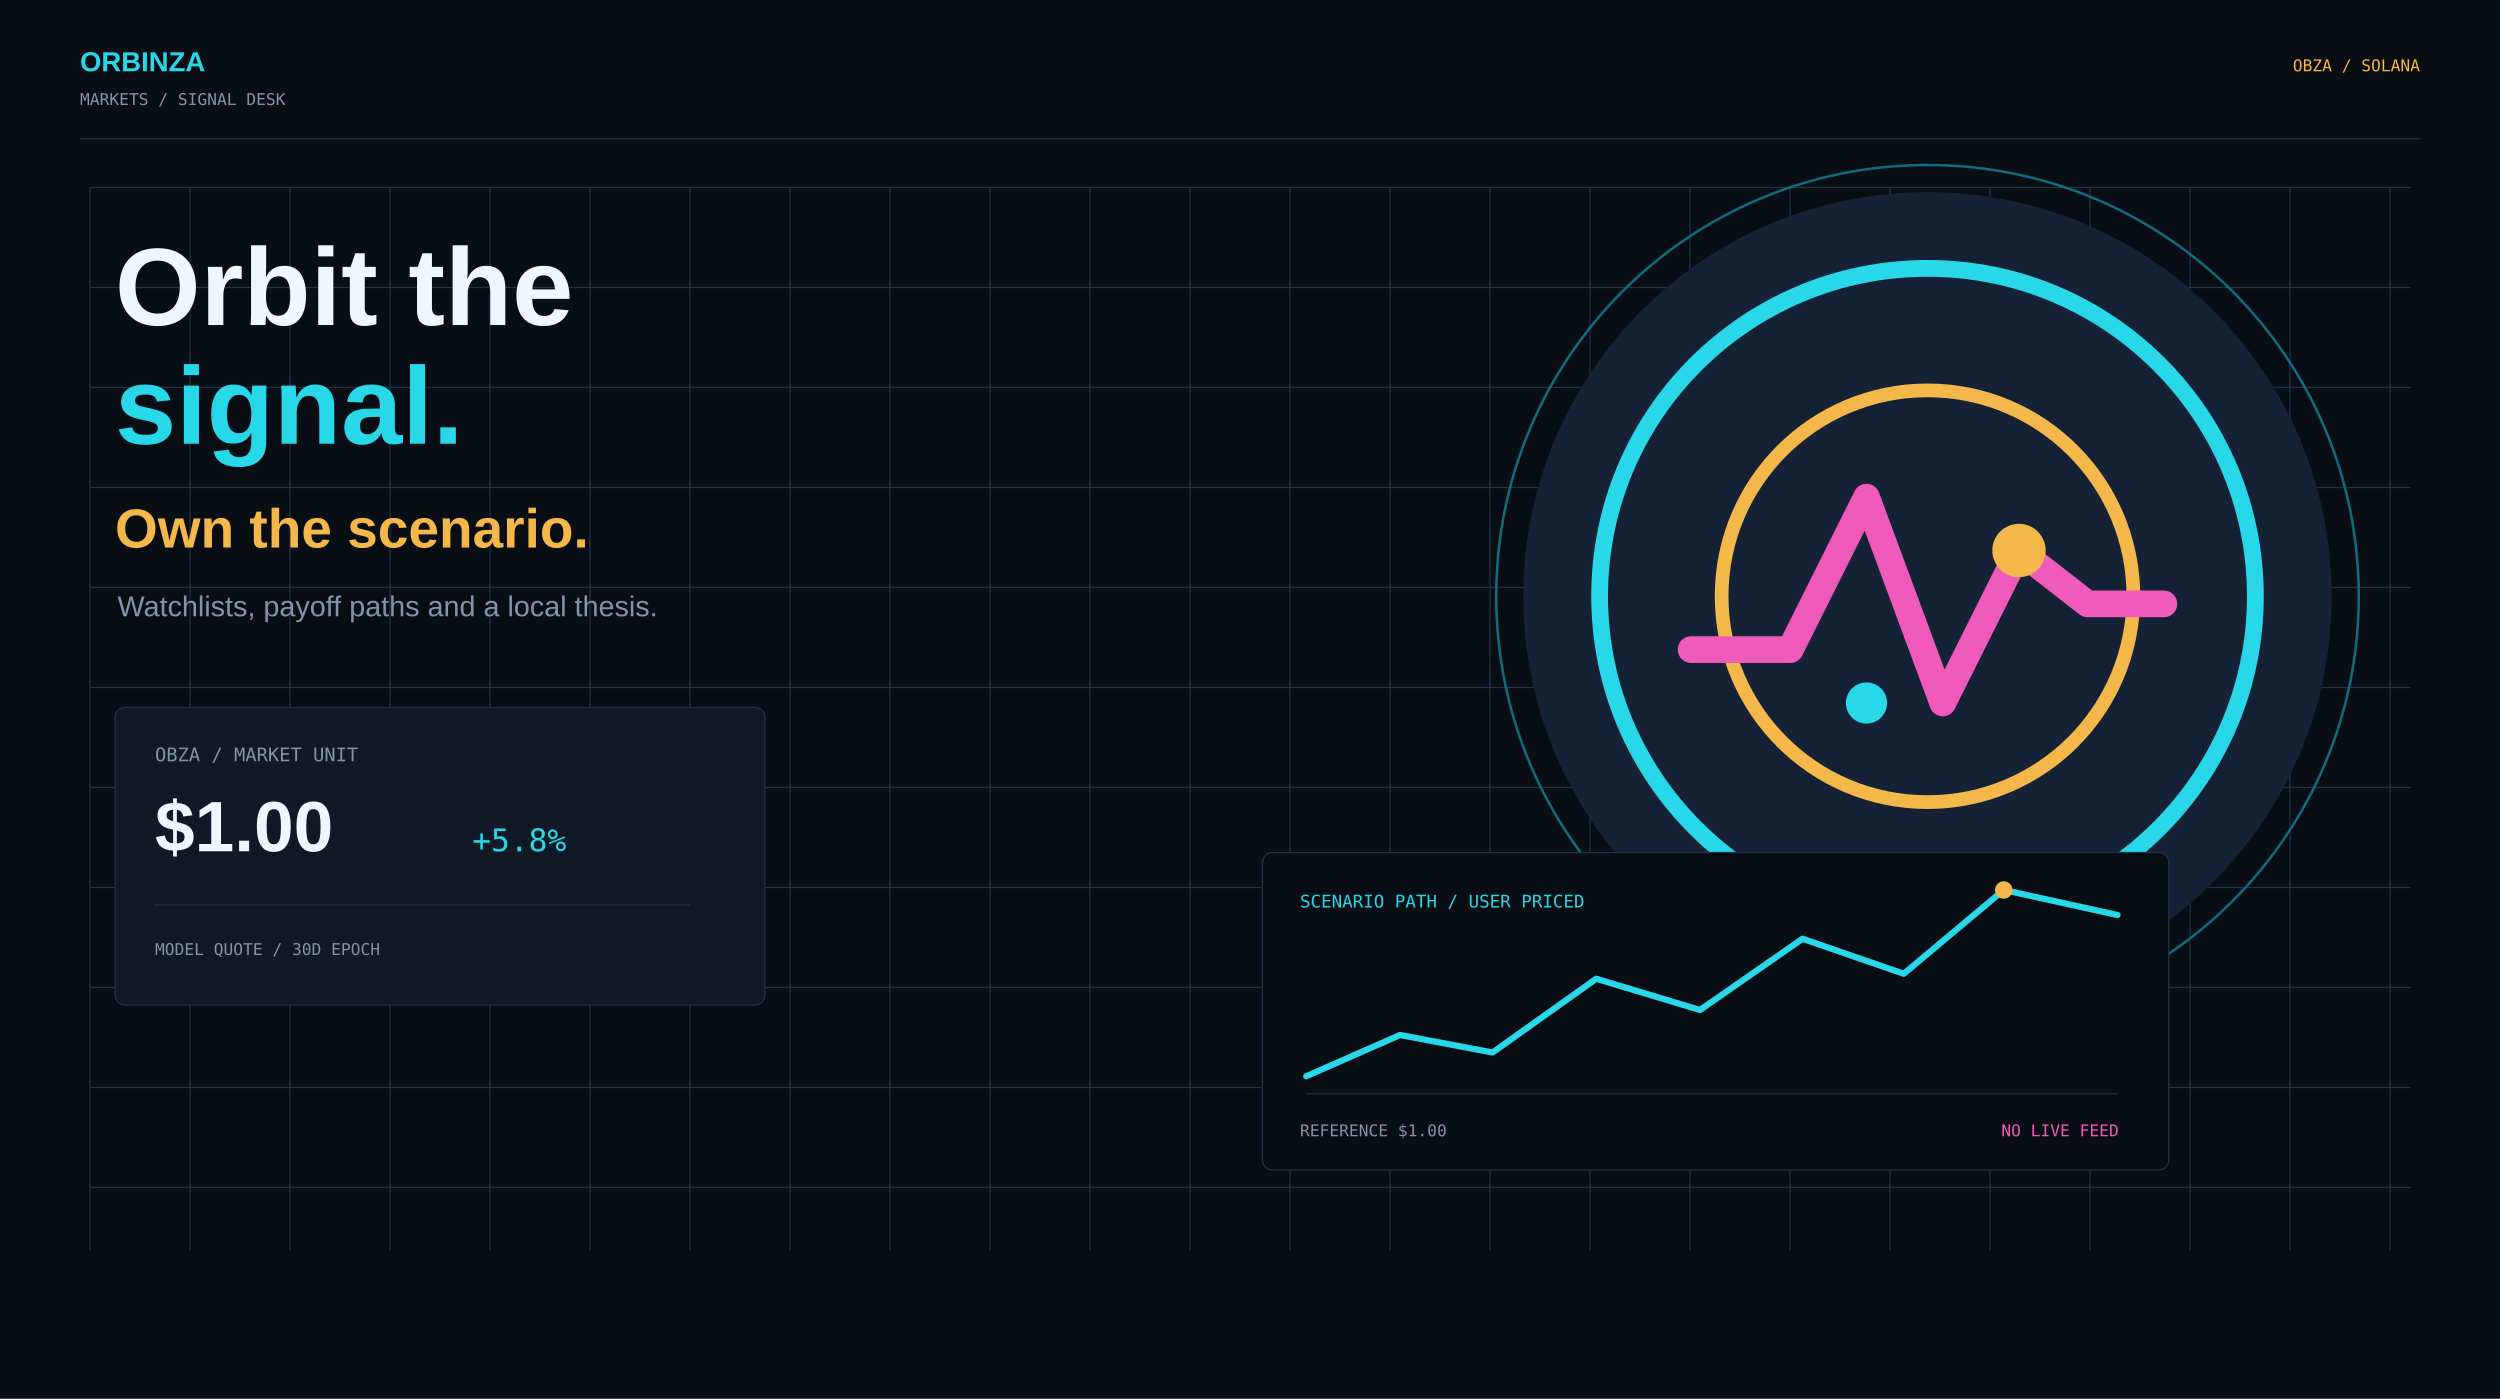
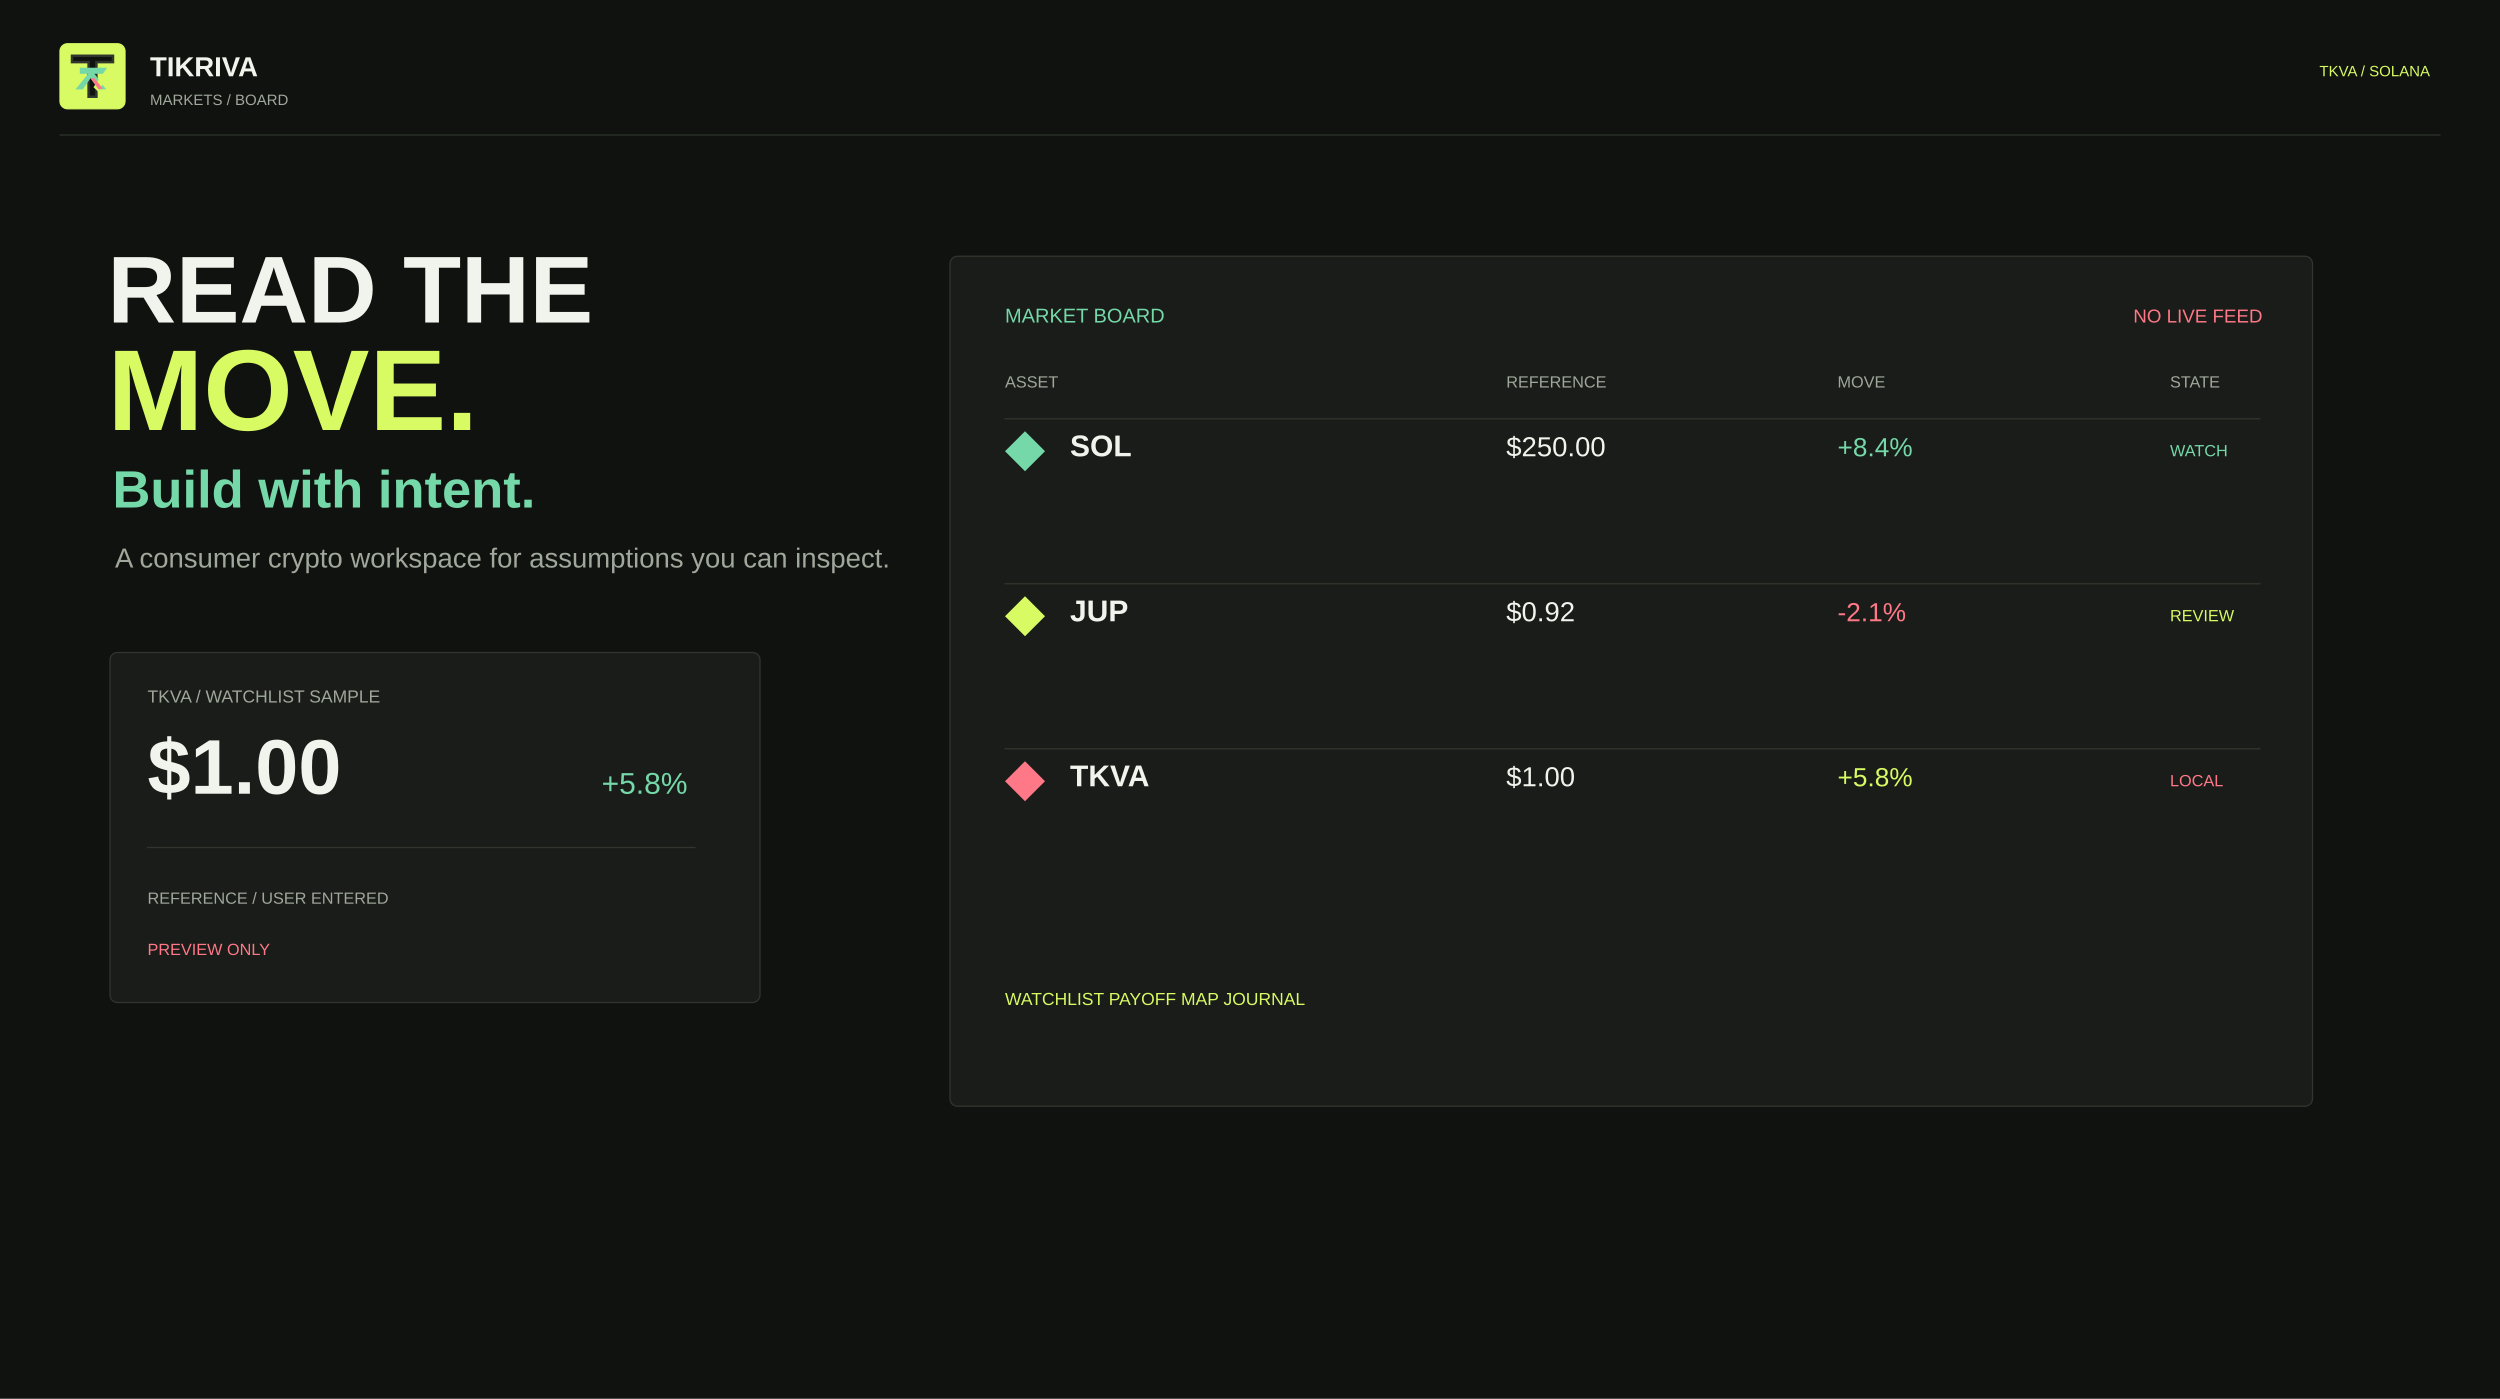
<svg xmlns="http://www.w3.org/2000/svg" width="2000" height="1119" viewBox="0 0 2000 1119" role="img" aria-labelledby="title desc">
-   <rect width="2000" height="1119" fill="#090d14" />
-   <polyline points="72.00,150.00 72.00,1000.00" fill="none" stroke="#203247" stroke-width="1" stroke-linejoin="round" stroke-linecap="round" />
-   <polyline points="152.00,150.00 152.00,1000.00" fill="none" stroke="#203247" stroke-width="1" stroke-linejoin="round" stroke-linecap="round" />
-   <polyline points="232.00,150.00 232.00,1000.00" fill="none" stroke="#203247" stroke-width="1" stroke-linejoin="round" stroke-linecap="round" />
-   <polyline points="312.00,150.00 312.00,1000.00" fill="none" stroke="#203247" stroke-width="1" stroke-linejoin="round" stroke-linecap="round" />
-   <polyline points="392.00,150.00 392.00,1000.00" fill="none" stroke="#203247" stroke-width="1" stroke-linejoin="round" stroke-linecap="round" />
-   <polyline points="472.00,150.00 472.00,1000.00" fill="none" stroke="#203247" stroke-width="1" stroke-linejoin="round" stroke-linecap="round" />
-   <polyline points="552.00,150.00 552.00,1000.00" fill="none" stroke="#203247" stroke-width="1" stroke-linejoin="round" stroke-linecap="round" />
-   <polyline points="632.00,150.00 632.00,1000.00" fill="none" stroke="#203247" stroke-width="1" stroke-linejoin="round" stroke-linecap="round" />
-   <polyline points="712.00,150.00 712.00,1000.00" fill="none" stroke="#203247" stroke-width="1" stroke-linejoin="round" stroke-linecap="round" />
-   <polyline points="792.00,150.00 792.00,1000.00" fill="none" stroke="#203247" stroke-width="1" stroke-linejoin="round" stroke-linecap="round" />
-   <polyline points="872.00,150.00 872.00,1000.00" fill="none" stroke="#203247" stroke-width="1" stroke-linejoin="round" stroke-linecap="round" />
-   <polyline points="952.00,150.00 952.00,1000.00" fill="none" stroke="#203247" stroke-width="1" stroke-linejoin="round" stroke-linecap="round" />
-   <polyline points="1032.00,150.00 1032.00,1000.00" fill="none" stroke="#203247" stroke-width="1" stroke-linejoin="round" stroke-linecap="round" />
-   <polyline points="1112.00,150.00 1112.00,1000.00" fill="none" stroke="#203247" stroke-width="1" stroke-linejoin="round" stroke-linecap="round" />
-   <polyline points="1192.00,150.00 1192.00,1000.00" fill="none" stroke="#203247" stroke-width="1" stroke-linejoin="round" stroke-linecap="round" />
-   <polyline points="1272.00,150.00 1272.00,1000.00" fill="none" stroke="#203247" stroke-width="1" stroke-linejoin="round" stroke-linecap="round" />
-   <polyline points="1352.00,150.00 1352.00,1000.00" fill="none" stroke="#203247" stroke-width="1" stroke-linejoin="round" stroke-linecap="round" />
-   <polyline points="1432.00,150.00 1432.00,1000.00" fill="none" stroke="#203247" stroke-width="1" stroke-linejoin="round" stroke-linecap="round" />
-   <polyline points="1512.00,150.00 1512.00,1000.00" fill="none" stroke="#203247" stroke-width="1" stroke-linejoin="round" stroke-linecap="round" />
-   <polyline points="1592.00,150.00 1592.00,1000.00" fill="none" stroke="#203247" stroke-width="1" stroke-linejoin="round" stroke-linecap="round" />
-   <polyline points="1672.00,150.00 1672.00,1000.00" fill="none" stroke="#203247" stroke-width="1" stroke-linejoin="round" stroke-linecap="round" />
-   <polyline points="1752.00,150.00 1752.00,1000.00" fill="none" stroke="#203247" stroke-width="1" stroke-linejoin="round" stroke-linecap="round" />
-   <polyline points="1832.00,150.00 1832.00,1000.00" fill="none" stroke="#203247" stroke-width="1" stroke-linejoin="round" stroke-linecap="round" />
-   <polyline points="1912.00,150.00 1912.00,1000.00" fill="none" stroke="#203247" stroke-width="1" stroke-linejoin="round" stroke-linecap="round" />
-   <polyline points="72.00,150.00 1928.00,150.00" fill="none" stroke="#203247" stroke-width="1" stroke-linejoin="round" stroke-linecap="round" />
-   <polyline points="72.00,230.00 1928.00,230.00" fill="none" stroke="#203247" stroke-width="1" stroke-linejoin="round" stroke-linecap="round" />
-   <polyline points="72.00,310.00 1928.00,310.00" fill="none" stroke="#203247" stroke-width="1" stroke-linejoin="round" stroke-linecap="round" />
-   <polyline points="72.00,390.00 1928.00,390.00" fill="none" stroke="#203247" stroke-width="1" stroke-linejoin="round" stroke-linecap="round" />
-   <polyline points="72.00,470.00 1928.00,470.00" fill="none" stroke="#203247" stroke-width="1" stroke-linejoin="round" stroke-linecap="round" />
-   <polyline points="72.00,550.00 1928.00,550.00" fill="none" stroke="#203247" stroke-width="1" stroke-linejoin="round" stroke-linecap="round" />
-   <polyline points="72.00,630.00 1928.00,630.00" fill="none" stroke="#203247" stroke-width="1" stroke-linejoin="round" stroke-linecap="round" />
-   <polyline points="72.00,710.00 1928.00,710.00" fill="none" stroke="#203247" stroke-width="1" stroke-linejoin="round" stroke-linecap="round" />
-   <polyline points="72.00,790.00 1928.00,790.00" fill="none" stroke="#203247" stroke-width="1" stroke-linejoin="round" stroke-linecap="round" />
-   <polyline points="72.00,870.00 1928.00,870.00" fill="none" stroke="#203247" stroke-width="1" stroke-linejoin="round" stroke-linecap="round" />
-   <polyline points="72.00,950.00 1928.00,950.00" fill="none" stroke="#203247" stroke-width="1" stroke-linejoin="round" stroke-linecap="round" />
-   <text x="64" y="57" fill="#28d7e8" font-family="Arial, Helvetica, sans-serif" font-size="22" font-weight="700" text-anchor="start">ORBINZA</text>
-   <text x="64" y="84" fill="#8294ab" font-family="Consolas, monospace" font-size="13" font-weight="400" text-anchor="start">MARKETS / SIGNAL DESK</text>
-   <text x="1936" y="57" fill="#f4b84a" font-family="Consolas, monospace" font-size="13" font-weight="400" text-anchor="end">OBZA / SOLANA</text>
-   <polyline points="64.00,111.00 1936.00,111.00" fill="none" stroke="#203247" stroke-width="1" stroke-linejoin="round" stroke-linecap="round" />
-   <text x="92" y="260" fill="#eef6ff" font-family="Arial, Helvetica, sans-serif" font-size="88" font-weight="700" text-anchor="start">Orbit the</text>
-   <text x="92" y="355" fill="#28d7e8" font-family="Arial, Helvetica, sans-serif" font-size="88" font-weight="700" text-anchor="start">signal.</text>
-   <text x="92" y="438" fill="#f4b84a" font-family="Arial, Helvetica, sans-serif" font-size="44" font-weight="700" text-anchor="start">Own the scenario.</text>
-   <text x="94" y="493" fill="#8294ab" font-family="Arial, Helvetica, sans-serif" font-size="23" font-weight="400" text-anchor="start">Watchlists, payoff paths and a local thesis.</text>
-   <rect x="92" y="566" width="520" height="238" rx="8" fill="#101925" stroke="#203247" stroke-width="1" />
-   <text x="124" y="609" fill="#8294ab" font-family="Consolas, monospace" font-size="15" font-weight="400" text-anchor="start">OBZA / MARKET UNIT</text>
-   <text x="124" y="681" fill="#eef6ff" font-family="Arial, Helvetica, sans-serif" font-size="57" font-weight="700" text-anchor="start">$1.00</text>
-   <text x="453" y="681" fill="#28d7e8" font-family="Consolas, monospace" font-size="25" font-weight="400" text-anchor="end">+5.8%</text>
-   <polyline points="124.00,724.00 552.00,724.00" fill="none" stroke="#203247" stroke-width="1" stroke-linejoin="round" stroke-linecap="round" />
-   <text x="124" y="764" fill="#8294ab" font-family="Consolas, monospace" font-size="13" font-weight="400" text-anchor="start">MODEL QUOTE / 30D EPOCH</text>
-   <circle cx="1542" cy="477" r="323.3" fill="#152235" stroke="none" stroke-width="1" />
-   <circle cx="1542" cy="477" r="262.3" fill="none" stroke="#28d7e8" stroke-width="13.42" />
-   <circle cx="1542" cy="477" r="164.7" fill="none" stroke="#f4b84a" stroke-width="10.98" />
-   <polyline points="1352.90,519.70 1432.20,519.70 1493.20,397.70 1554.20,562.40 1615.20,440.40 1670.10,483.10 1731.10,483.10" fill="none" stroke="#f05bbb" stroke-width="21.35" stroke-linejoin="round" stroke-linecap="round" />
-   <circle cx="1615.2" cy="440.4" r="21.35" fill="#f4b84a" stroke="none" stroke-width="1" />
-   <circle cx="1493.2" cy="562.4" r="16.47" fill="#28d7e8" stroke="none" stroke-width="1" />
-   <circle cx="1542" cy="477" r="345" fill="none" stroke="#126b80" stroke-width="2" />
-   <rect x="1010" y="682" width="725" height="254" rx="8" fill="#090d14" stroke="#203247" stroke-width="1" />
-   <text x="1040" y="726" fill="#28d7e8" font-family="Consolas, monospace" font-size="14" font-weight="400" text-anchor="start">SCENARIO PATH / USER PRICED</text>
-   <polyline points="1045.00,861.00 1120.00,828.00 1194.00,842.00 1277.00,783.00 1360.00,808.00 1442.00,751.00 1523.00,779.00 1603.00,712.00 1694.00,732.00" fill="none" stroke="#28d7e8" stroke-width="5" stroke-linejoin="round" stroke-linecap="round" />
-   <polyline points="1045.00,875.00 1694.00,875.00" fill="none" stroke="#203247" stroke-width="1" stroke-linejoin="round" stroke-linecap="round" />
-   <circle cx="1603" cy="712" r="7" fill="#f4b84a" stroke="none" stroke-width="1" />
-   <text x="1040" y="909" fill="#8294ab" font-family="Consolas, monospace" font-size="13" font-weight="400" text-anchor="start">REFERENCE  $1.00</text>
-   <text x="1695" y="909" fill="#f05bbb" font-family="Consolas, monospace" font-size="13" font-weight="400" text-anchor="end">NO LIVE FEED</text>
+   <rect width="2000" height="1119" fill="#10120f" />
+   <rect x="48" y="35" width="52" height="52" rx="6" fill="#d8fa63" stroke="#d8fa63" stroke-width="1" />
+   <polygon points="57.62,44.62 90.38,44.62 90.38,49.69 77.12,49.69 77.12,77.38 70.88,77.38 70.88,49.69 57.62,49.69" fill="#10120f" stroke="#30362e" stroke-width="2" />
+   <polygon points="63.86,54.175 85.7,54.175 85.7,59.05 75.56,59.05 84.92,71.53 78.875,71.53 72.44,62.56 66.2,71.53 60.35,71.53 70.49,59.05 63.86,59.05" fill="#75d8a8" stroke="none" stroke-width="1" />
+   <polygon points="85.7,54.175 89.21,58.075 78.29,73.09 74.78,69.775" fill="#d8fa63" stroke="none" stroke-width="1" />
+   <polygon points="72.44,62.56 75.56,62.56 82.19,70.75 78.875,71.53" fill="#ff7887" stroke="none" stroke-width="1" />
+   <text x="120" y="61" fill="#f1f3ed" font-family="Arial, Helvetica, sans-serif" font-size="22" font-weight="700" text-anchor="start">TIKRIVA</text>
+   <text x="120" y="84" fill="#a0a79b" font-family="Arial, Helvetica, sans-serif" font-size="12" font-weight="400" text-anchor="start">MARKETS / BOARD</text>
+   <text x="1944" y="61" fill="#d8fa63" font-family="Arial, Helvetica, sans-serif" font-size="12" font-weight="400" text-anchor="end">TKVA / SOLANA</text>
+   <polyline points="48,108 1952,108" fill="none" stroke="#30362e" stroke-width="1" stroke-linecap="round" stroke-linejoin="round" />
+   <text x="86" y="258" fill="#f1f3ed" font-family="Arial, Helvetica, sans-serif" font-size="76" font-weight="700" text-anchor="start">READ THE</text>
+   <text x="86" y="344" fill="#d8fa63" font-family="Arial, Helvetica, sans-serif" font-size="92" font-weight="700" text-anchor="start">MOVE.</text>
+   <text x="90" y="406" fill="#75d8a8" font-family="Arial, Helvetica, sans-serif" font-size="42" font-weight="700" text-anchor="start">Build with intent.</text>
+   <text x="92" y="454" fill="#a0a79b" font-family="Arial, Helvetica, sans-serif" font-size="22" font-weight="400" text-anchor="start">A consumer crypto workspace for assumptions you can inspect.</text>
+   <rect x="88" y="522" width="520" height="280" rx="6" fill="#191c18" stroke="#30362e" stroke-width="1" />
+   <text x="118" y="562" fill="#a0a79b" font-family="Arial, Helvetica, sans-serif" font-size="14" font-weight="400" text-anchor="start">TKVA / WATCHLIST SAMPLE</text>
+   <text x="118" y="635" fill="#f1f3ed" font-family="Arial, Helvetica, sans-serif" font-size="62" font-weight="700" text-anchor="start">$1.00</text>
+   <text x="550" y="635" fill="#75d8a8" font-family="Arial, Helvetica, sans-serif" font-size="24" font-weight="400" text-anchor="end">+5.8%</text>
+   <polyline points="118,678 556,678" fill="none" stroke="#30362e" stroke-width="1" stroke-linecap="round" stroke-linejoin="round" />
+   <text x="118" y="723" fill="#a0a79b" font-family="Arial, Helvetica, sans-serif" font-size="13" font-weight="400" text-anchor="start">REFERENCE / USER ENTERED</text>
+   <text x="118" y="764" fill="#ff7887" font-family="Arial, Helvetica, sans-serif" font-size="13" font-weight="400" text-anchor="start">PREVIEW ONLY</text>
+   <rect x="760" y="205" width="1090" height="680" rx="6" fill="#191c18" stroke="#30362e" stroke-width="1" />
+   <text x="804" y="258" fill="#75d8a8" font-family="Arial, Helvetica, sans-serif" font-size="16" font-weight="400" text-anchor="start">MARKET BOARD</text>
+   <text x="1810" y="258" fill="#ff7887" font-family="Arial, Helvetica, sans-serif" font-size="15" font-weight="400" text-anchor="end">NO LIVE FEED</text>
+   <text x="804" y="310" fill="#a0a79b" font-family="Arial, Helvetica, sans-serif" font-size="13" font-weight="400" text-anchor="start">ASSET</text>
+   <text x="1205" y="310" fill="#a0a79b" font-family="Arial, Helvetica, sans-serif" font-size="13" font-weight="400" text-anchor="start">REFERENCE</text>
+   <text x="1470" y="310" fill="#a0a79b" font-family="Arial, Helvetica, sans-serif" font-size="13" font-weight="400" text-anchor="start">MOVE</text>
+   <text x="1736" y="310" fill="#a0a79b" font-family="Arial, Helvetica, sans-serif" font-size="13" font-weight="400" text-anchor="start">STATE</text>
+   <polyline points="804,335 1808,335" fill="none" stroke="#30362e" stroke-width="1" stroke-linecap="round" stroke-linejoin="round" />
+   <polygon points="804,361 820,345 836,361 820,377" fill="#75d8a8" stroke="none" stroke-width="1" />
+   <text x="856" y="365" fill="#f1f3ed" font-family="Arial, Helvetica, sans-serif" font-size="24" font-weight="700" text-anchor="start">SOL</text>
+   <text x="1205" y="365" fill="#f1f3ed" font-family="Arial, Helvetica, sans-serif" font-size="22" font-weight="400" text-anchor="start">$250.00</text>
+   <text x="1470" y="365" fill="#75d8a8" font-family="Arial, Helvetica, sans-serif" font-size="21" font-weight="400" text-anchor="start">+8.4%</text>
+   <text x="1736" y="365" fill="#75d8a8" font-family="Arial, Helvetica, sans-serif" font-size="13" font-weight="400" text-anchor="start">WATCH</text>
+   <polyline points="804,467 1808,467" fill="none" stroke="#30362e" stroke-width="1" stroke-linecap="round" stroke-linejoin="round" />
+   <polygon points="804,493 820,477 836,493 820,509" fill="#d8fa63" stroke="none" stroke-width="1" />
+   <text x="856" y="497" fill="#f1f3ed" font-family="Arial, Helvetica, sans-serif" font-size="24" font-weight="700" text-anchor="start">JUP</text>
+   <text x="1205" y="497" fill="#f1f3ed" font-family="Arial, Helvetica, sans-serif" font-size="22" font-weight="400" text-anchor="start">$0.92</text>
+   <text x="1470" y="497" fill="#ff7887" font-family="Arial, Helvetica, sans-serif" font-size="21" font-weight="400" text-anchor="start">-2.1%</text>
+   <text x="1736" y="497" fill="#d8fa63" font-family="Arial, Helvetica, sans-serif" font-size="13" font-weight="400" text-anchor="start">REVIEW</text>
+   <polyline points="804,599 1808,599" fill="none" stroke="#30362e" stroke-width="1" stroke-linecap="round" stroke-linejoin="round" />
+   <polygon points="804,625 820,609 836,625 820,641" fill="#ff7887" stroke="none" stroke-width="1" />
+   <text x="856" y="629" fill="#f1f3ed" font-family="Arial, Helvetica, sans-serif" font-size="24" font-weight="700" text-anchor="start">TKVA</text>
+   <text x="1205" y="629" fill="#f1f3ed" font-family="Arial, Helvetica, sans-serif" font-size="22" font-weight="400" text-anchor="start">$1.00</text>
+   <text x="1470" y="629" fill="#d8fa63" font-family="Arial, Helvetica, sans-serif" font-size="21" font-weight="400" text-anchor="start">+5.8%</text>
+   <text x="1736" y="629" fill="#ff7887" font-family="Arial, Helvetica, sans-serif" font-size="13" font-weight="400" text-anchor="start">LOCAL</text>
+   <text x="804" y="804" fill="#d8fa63" font-family="Arial, Helvetica, sans-serif" font-size="14" font-weight="400" text-anchor="start">WATCHLIST     PAYOFF MAP     JOURNAL</text>
</svg>
